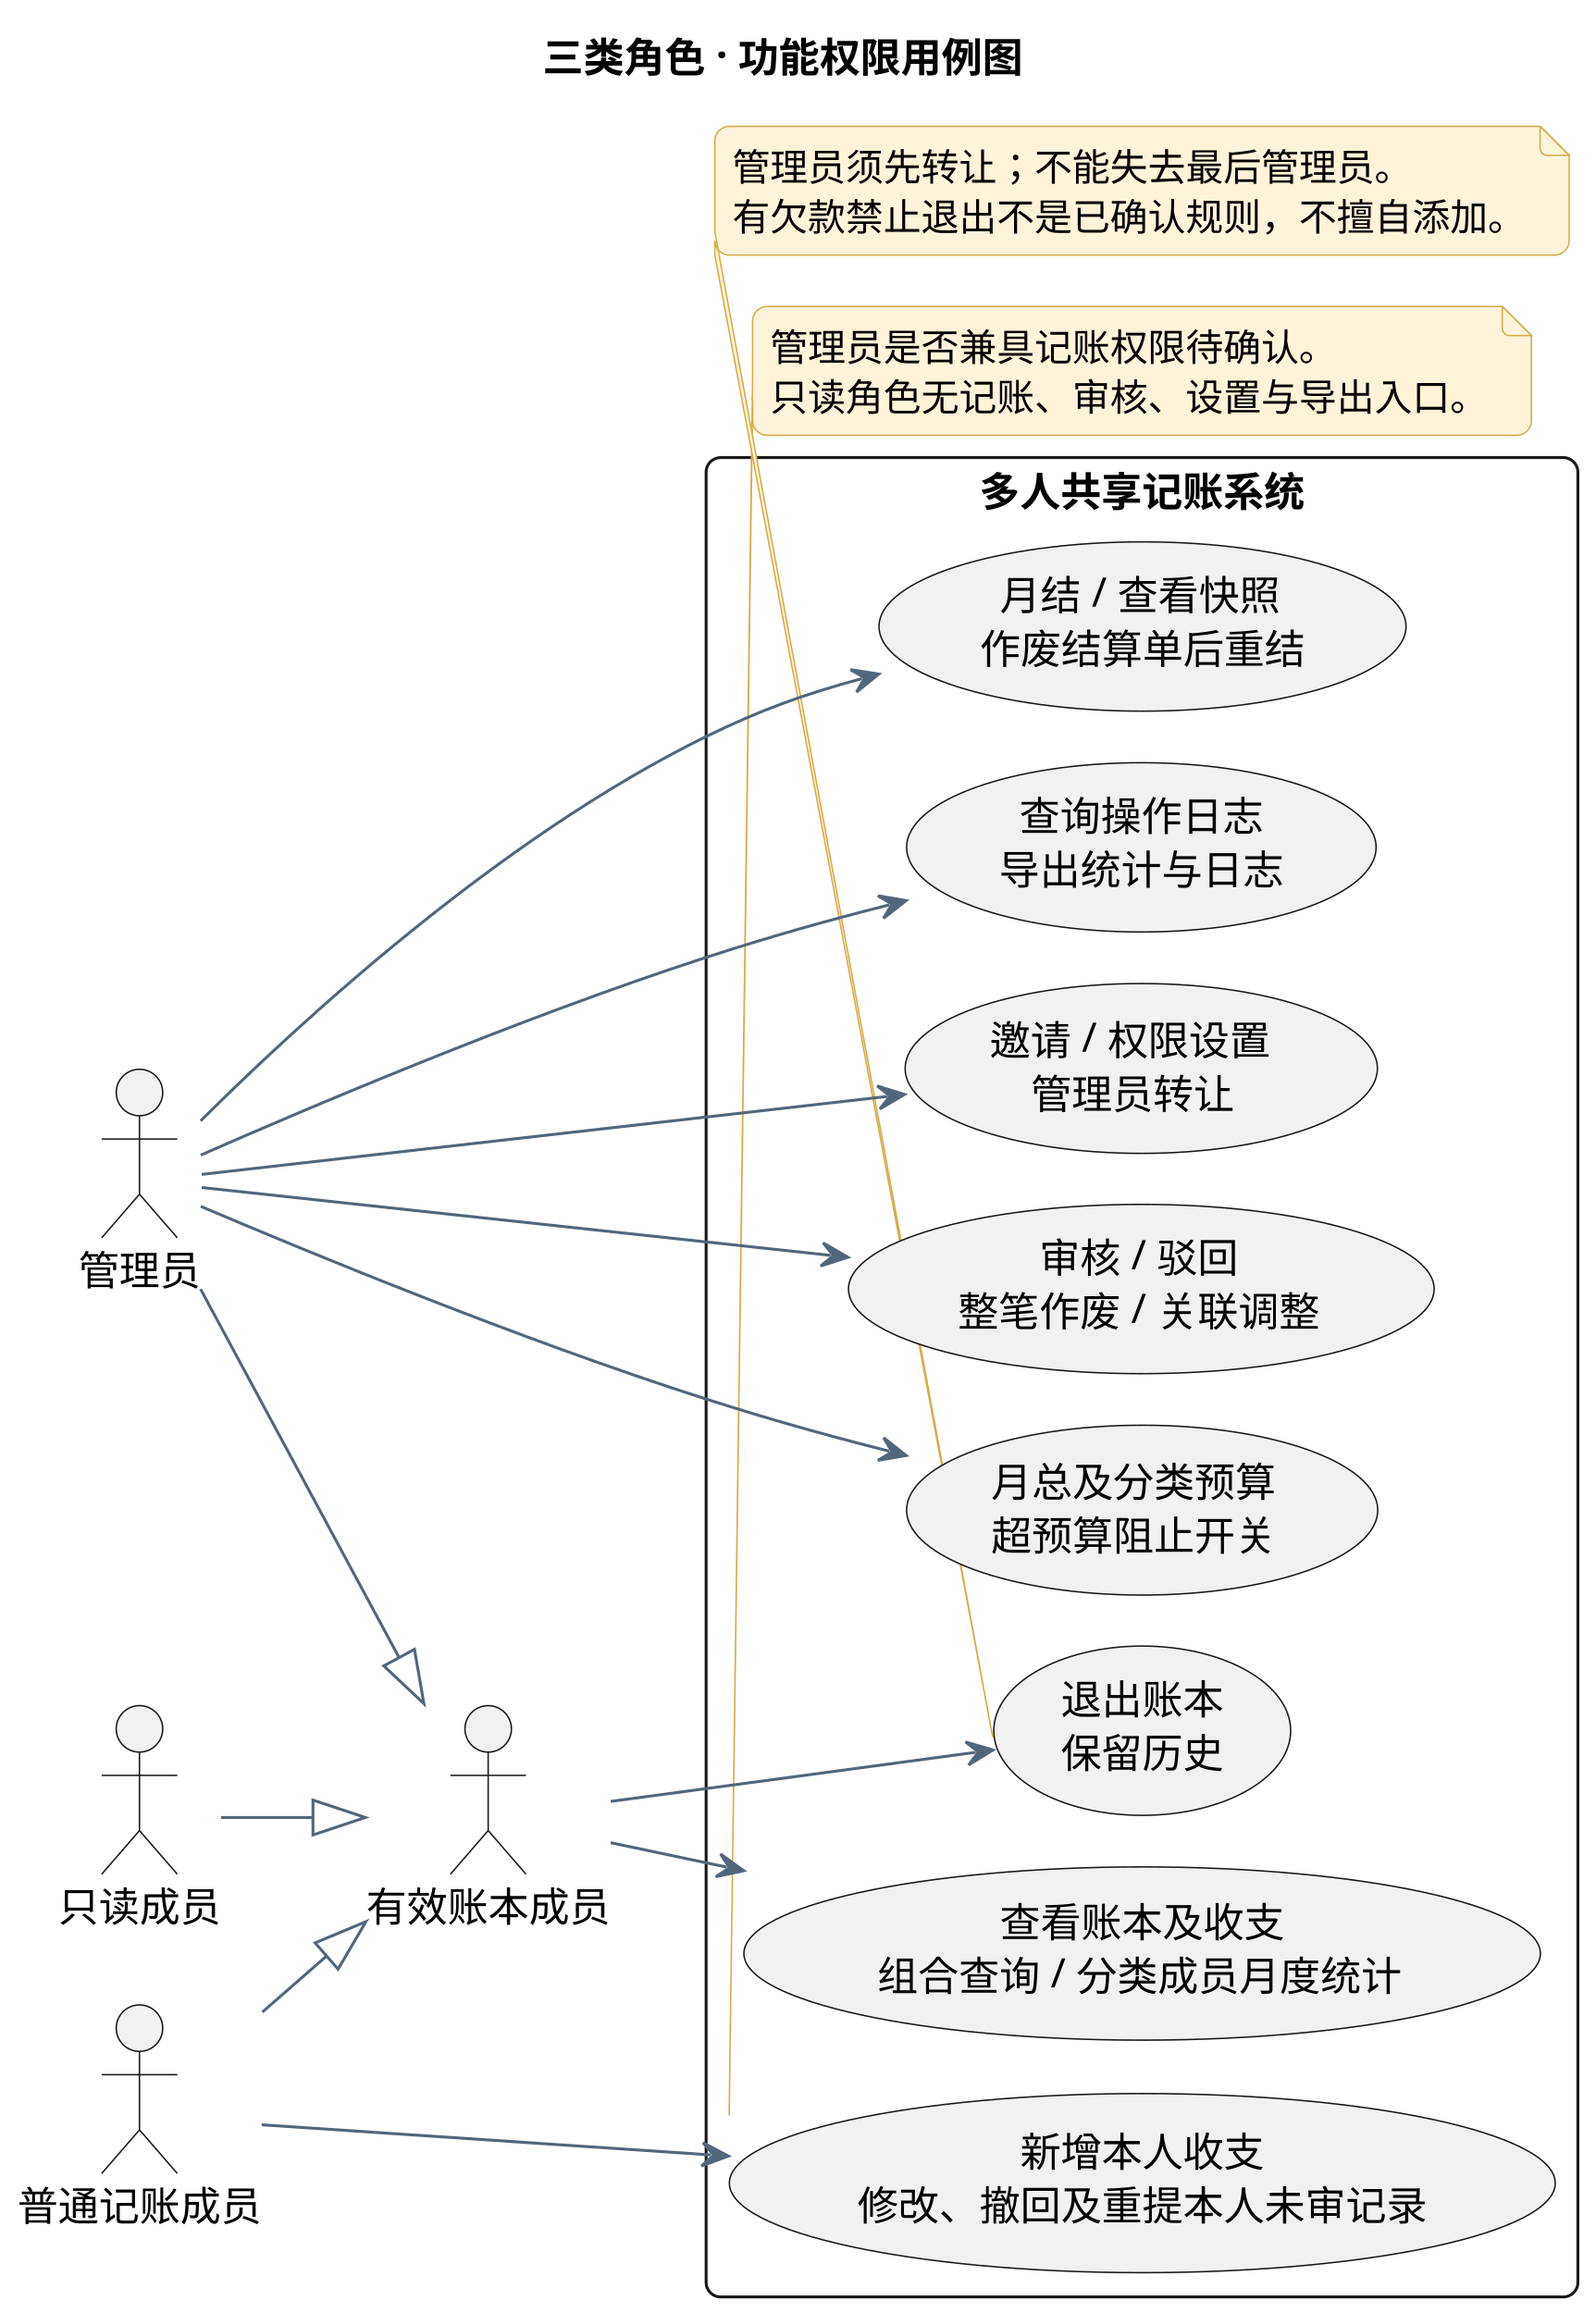
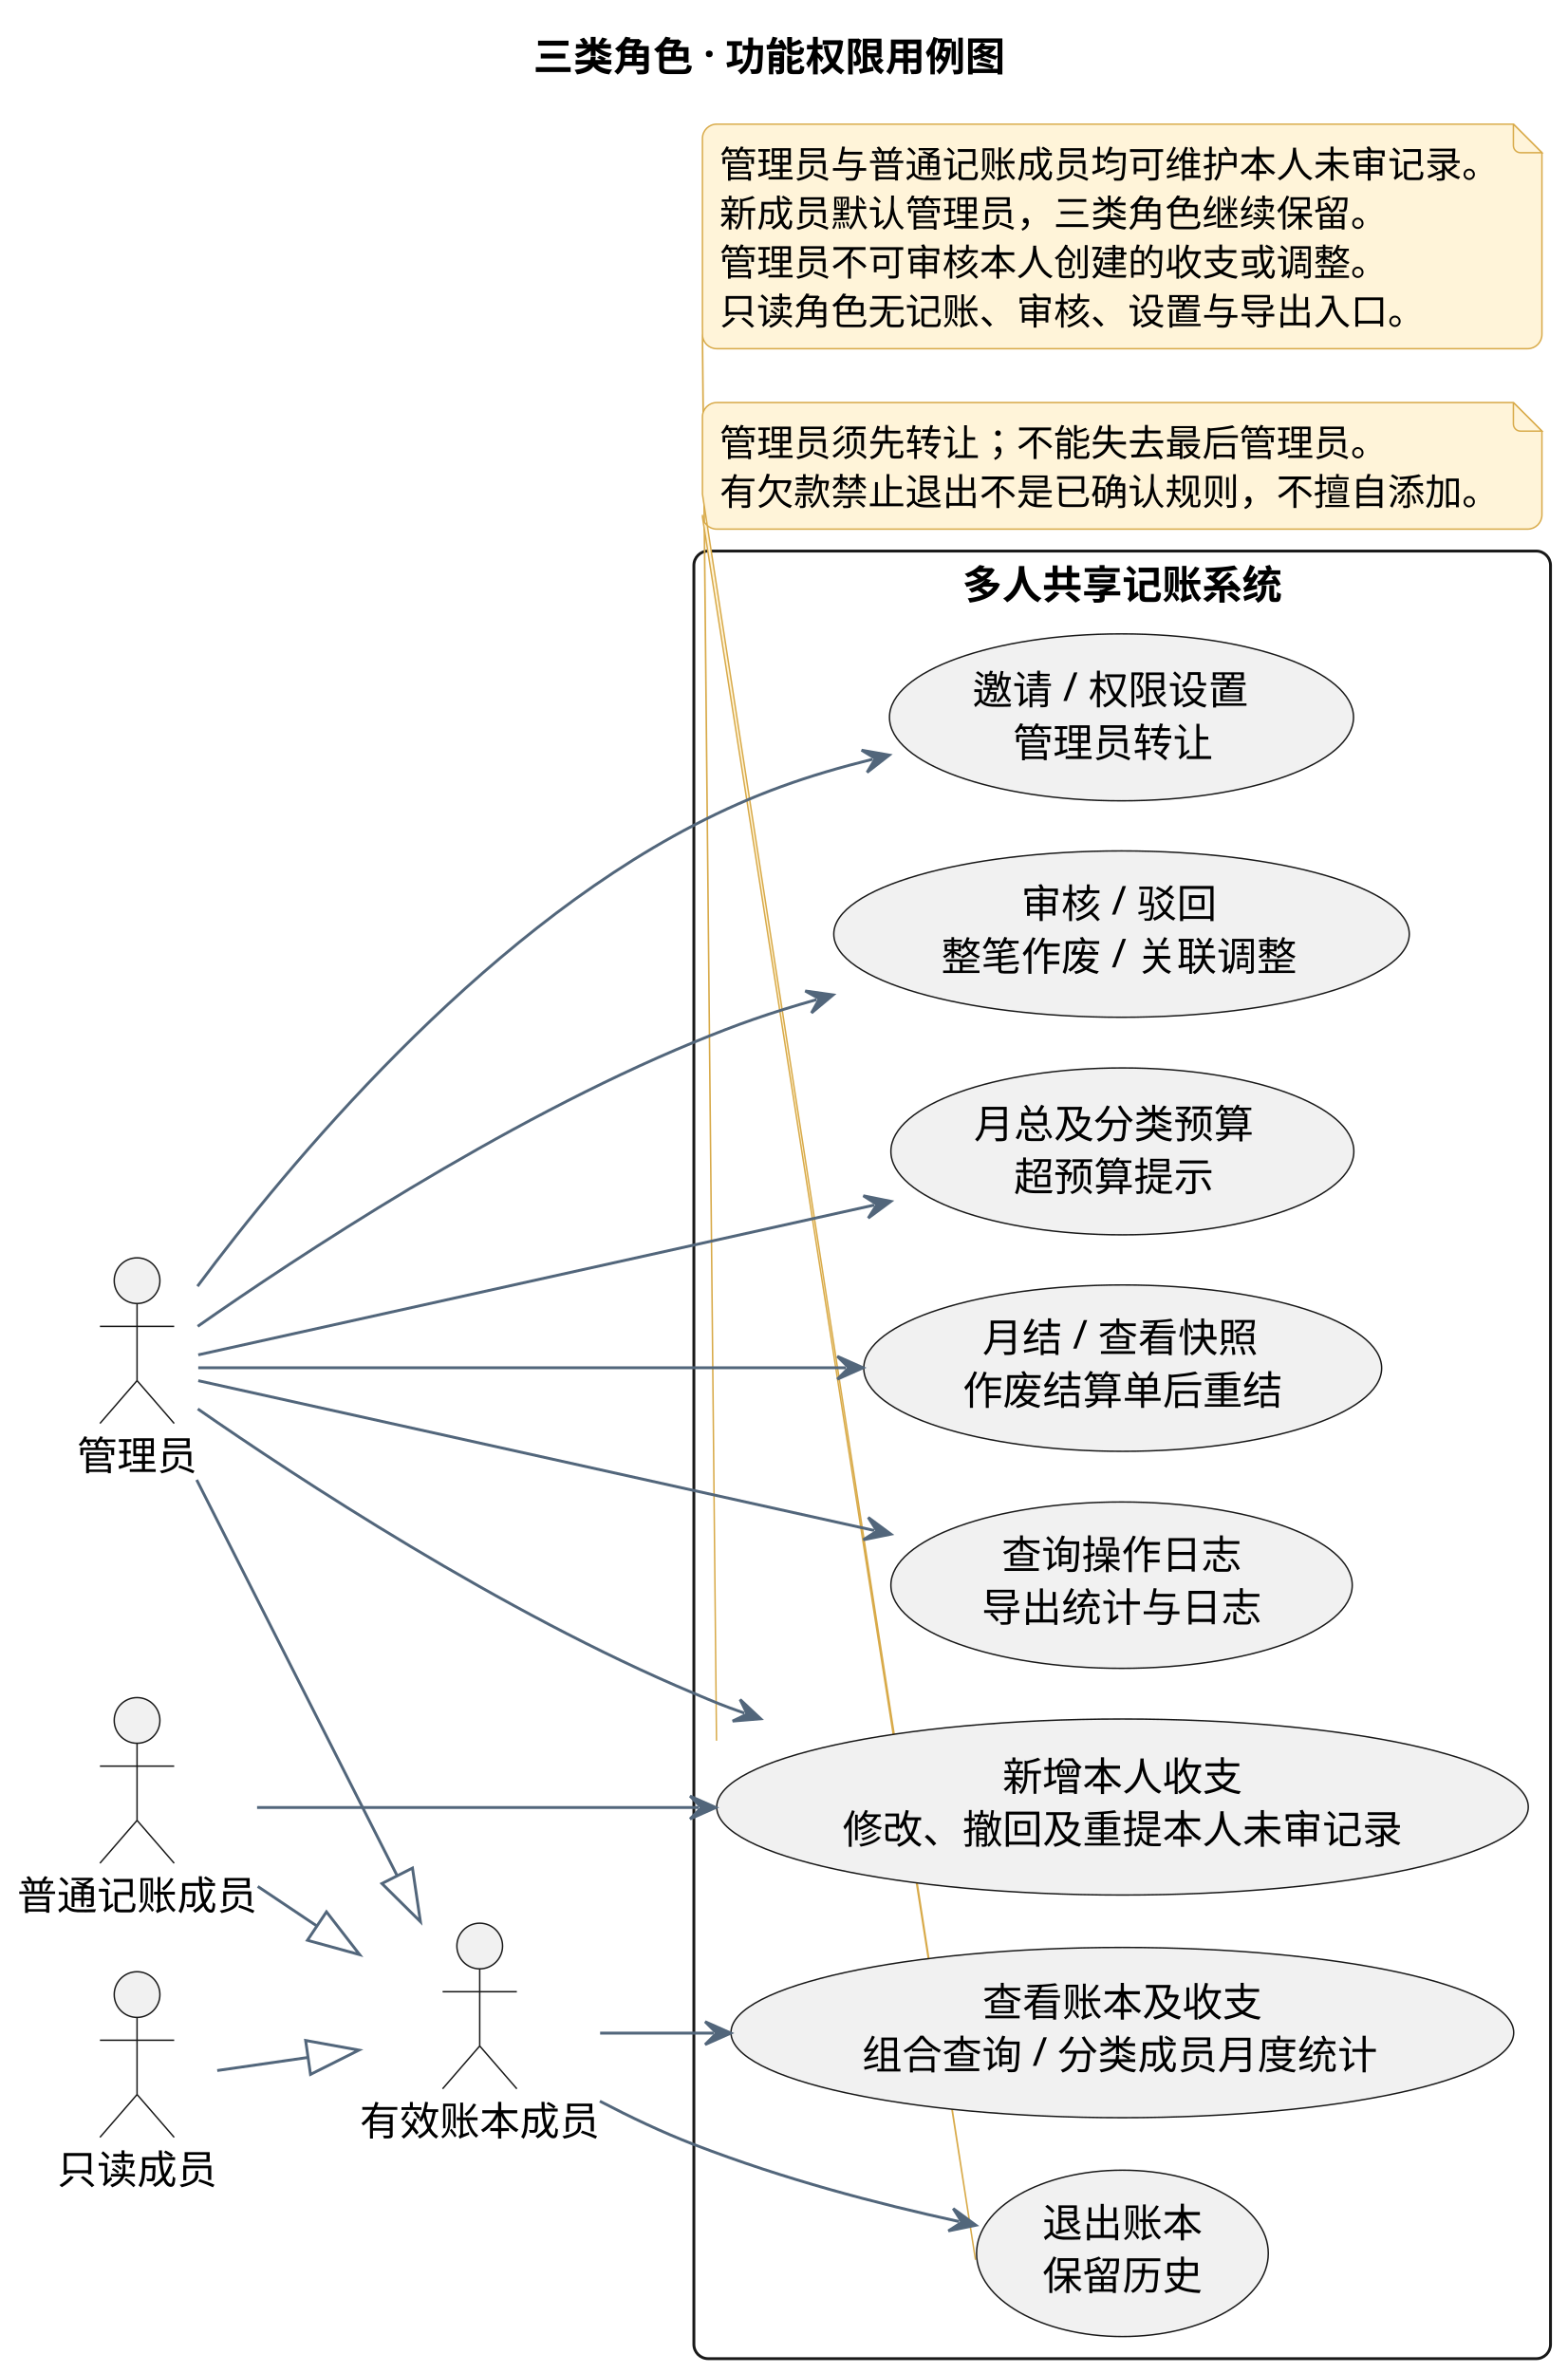
- <svg xmlns="http://www.w3.org/2000/svg" contentStyleType="text/css" height="796px" preserveAspectRatio="none" style="width:549px;height:796px;background:#FFFFFF;" version="1.1" viewBox="0 0 549 796" width="549px" zoomAndPan="magnify">
+ <svg xmlns="http://www.w3.org/2000/svg" contentStyleType="text/css" height="831px" preserveAspectRatio="none" style="width:549px;height:831px;background:#FFFFFF;" version="1.1" viewBox="0 0 549 831" width="549px" zoomAndPan="magnify">
  <defs />
  <g>
    <text fill="#000000" font-family="Microsoft YaHei" font-size="14" font-weight="bold" lengthAdjust="spacing" textLength="168.492" x="186.754" y="24.814">三类角色 · 功能权限用例图</text>
    <g id="cluster_多人共享记账系统">
-       <rect fill="none" height="633" rx="5" ry="5" style="stroke:#181818;stroke-width:1;" width="300" x="243" y="157.477" />
-       <text fill="#000000" font-family="Microsoft YaHei" font-size="14" font-weight="bold" lengthAdjust="spacing" textLength="112" x="337" y="174.291">多人共享记账系统</text>
+       <rect fill="none" height="633" rx="5" ry="5" style="stroke:#181818;stroke-width:1;" width="300" x="243" y="192.977" />
+       <text fill="#000000" font-family="Microsoft YaHei" font-size="14" font-weight="bold" lengthAdjust="spacing" textLength="112" x="337" y="209.791">多人共享记账系统</text>
    </g>
    <g id="elem_All">
-       <ellipse cx="168" cy="594.977" fill="#F1F1F1" rx="8" ry="8" style="stroke:#181818;stroke-width:0.5;" />
-       <path d="M168,602.977 L168,629.977 M155,610.977 L181,610.977 M168,629.977 L155,644.977 M168,629.977 L181,644.977 " fill="none" style="stroke:#181818;stroke-width:0.5;" />
-       <text fill="#000000" font-family="Microsoft YaHei" font-size="14" lengthAdjust="spacing" textLength="84" x="126" y="661.291">有效账本成员</text>
+       <ellipse cx="168" cy="681.477" fill="#F1F1F1" rx="8" ry="8" style="stroke:#181818;stroke-width:0.5;" />
+       <path d="M168,689.477 L168,716.477 M155,697.477 L181,697.477 M168,716.477 L155,731.477 M168,716.477 L181,731.477 " fill="none" style="stroke:#181818;stroke-width:0.5;" />
+       <text fill="#000000" font-family="Microsoft YaHei" font-size="14" lengthAdjust="spacing" textLength="84" x="126" y="747.791">有效账本成员</text>
    </g>
    <g id="elem_Admin">
-       <ellipse cx="48" cy="375.978" fill="#F1F1F1" rx="8" ry="8" style="stroke:#181818;stroke-width:0.5;" />
-       <path d="M48,383.978 L48,410.978 M35,391.978 L61,391.978 M48,410.978 L35,425.978 M48,410.978 L61,425.978 " fill="none" style="stroke:#181818;stroke-width:0.5;" />
-       <text fill="#000000" font-family="Microsoft YaHei" font-size="14" lengthAdjust="spacing" textLength="42" x="27" y="442.291">管理员</text>
+       <ellipse cx="48" cy="448.478" fill="#F1F1F1" rx="8" ry="8" style="stroke:#181818;stroke-width:0.5;" />
+       <path d="M48,456.478 L48,483.478 M35,464.478 L61,464.478 M48,483.478 L35,498.478 M48,483.478 L61,498.478 " fill="none" style="stroke:#181818;stroke-width:0.5;" />
+       <text fill="#000000" font-family="Microsoft YaHei" font-size="14" lengthAdjust="spacing" textLength="42" x="27" y="514.791">管理员</text>
    </g>
    <g id="elem_Writer">
-       <ellipse cx="48" cy="697.977" fill="#F1F1F1" rx="8" ry="8" style="stroke:#181818;stroke-width:0.5;" />
-       <path d="M48,705.977 L48,732.977 M35,713.977 L61,713.977 M48,732.977 L35,747.977 M48,732.977 L61,747.977 " fill="none" style="stroke:#181818;stroke-width:0.5;" />
-       <text fill="#000000" font-family="Microsoft YaHei" font-size="14" lengthAdjust="spacing" textLength="84" x="6" y="764.291">普通记账成员</text>
+       <ellipse cx="48" cy="602.477" fill="#F1F1F1" rx="8" ry="8" style="stroke:#181818;stroke-width:0.5;" />
+       <path d="M48,610.477 L48,637.477 M35,618.477 L61,618.477 M48,637.477 L35,652.477 M48,637.477 L61,652.477 " fill="none" style="stroke:#181818;stroke-width:0.5;" />
+       <text fill="#000000" font-family="Microsoft YaHei" font-size="14" lengthAdjust="spacing" textLength="84" x="6" y="668.791">普通记账成员</text>
    </g>
    <g id="elem_Reader">
-       <ellipse cx="48" cy="594.977" fill="#F1F1F1" rx="8" ry="8" style="stroke:#181818;stroke-width:0.5;" />
-       <path d="M48,602.977 L48,629.977 M35,610.977 L61,610.977 M48,629.977 L35,644.977 M48,629.977 L61,644.977 " fill="none" style="stroke:#181818;stroke-width:0.5;" />
-       <text fill="#000000" font-family="Microsoft YaHei" font-size="14" lengthAdjust="spacing" textLength="56" x="20" y="661.291">只读成员</text>
+       <ellipse cx="48" cy="698.477" fill="#F1F1F1" rx="8" ry="8" style="stroke:#181818;stroke-width:0.5;" />
+       <path d="M48,706.477 L48,733.477 M35,714.477 L61,714.477 M48,733.477 L35,748.477 M48,733.477 L61,748.477 " fill="none" style="stroke:#181818;stroke-width:0.5;" />
+       <text fill="#000000" font-family="Microsoft YaHei" font-size="14" lengthAdjust="spacing" textLength="56" x="20" y="764.791">只读成员</text>
    </g>
-     <g id="elem_GMN26">
-       <path d="M259,110.478 L259,129.756 L250.926,728.077 L259,137.756 L259,144.793 A5,5 0 0 0 264,149.793 L522,149.793 A5,5 0 0 0 527,144.793 L527,115.478 L517,105.478 L264,105.478 A5,5 0 0 0 259,110.478 " fill="#FFF4D9" style="stroke:#D8AA49;stroke-width:0.5;" />
-       <path d="M517,105.478 L517,112.978 A2.5,2.5 0 0 0 519.5,115.478 L527,115.478 L517,105.478 " fill="#FFF4D9" style="stroke:#D8AA49;stroke-width:0.5;" />
-       <text fill="#000000" font-family="Microsoft YaHei" font-size="13" lengthAdjust="spacing" textLength="195" x="265" y="124.233">管理员是否兼具记账权限待确认。</text>
-       <text fill="#000000" font-family="Microsoft YaHei" font-size="13" lengthAdjust="spacing" textLength="247" x="265" y="141.391">只读角色无记账、审核、设置与导出入口。</text>
+     <g id="elem_GMN27">
+       <path d="M246,48.477 L246,114.108 L250.926,609.577 L246,122.108 L246,117.108 A5,5 0 0 0 251,122.108 L535,122.108 A5,5 0 0 0 540,117.108 L540,53.477 L530,43.477 L251,43.477 A5,5 0 0 0 246,48.477 " fill="#FFF4D9" style="stroke:#D8AA49;stroke-width:0.5;" />
+       <path d="M530,43.477 L530,50.977 A2.5,2.5 0 0 0 532.5,53.477 L540,53.477 L530,43.477 " fill="#FFF4D9" style="stroke:#D8AA49;stroke-width:0.5;" />
+       <text fill="#000000" font-family="Microsoft YaHei" font-size="13" lengthAdjust="spacing" textLength="273" x="252" y="62.233">管理员与普通记账成员均可维护本人未审记录。</text>
+       <text fill="#000000" font-family="Microsoft YaHei" font-size="13" lengthAdjust="spacing" textLength="234" x="252" y="79.391">新成员默认管理员，三类角色继续保留。</text>
+       <text fill="#000000" font-family="Microsoft YaHei" font-size="13" lengthAdjust="spacing" textLength="234" x="252" y="96.548">管理员不可审核本人创建的收支或调整。</text>
+       <text fill="#000000" font-family="Microsoft YaHei" font-size="13" lengthAdjust="spacing" textLength="247" x="252" y="113.706">只读角色无记账、审核、设置与导出入口。</text>
    </g>
-     <g id="elem_GMN29">
-       <path d="M246,48.477 L246,79.793 L341.623,597.864 L246,87.793 L246,82.793 A5,5 0 0 0 251,87.793 L535,87.793 A5,5 0 0 0 540,82.793 L540,53.477 L530,43.477 L251,43.477 A5,5 0 0 0 246,48.477 " fill="#FFF4D9" style="stroke:#D8AA49;stroke-width:0.5;" />
-       <path d="M530,43.477 L530,50.977 A2.5,2.5 0 0 0 532.5,53.477 L540,53.477 L530,43.477 " fill="#FFF4D9" style="stroke:#D8AA49;stroke-width:0.5;" />
-       <text fill="#000000" font-family="Microsoft YaHei" font-size="13" lengthAdjust="spacing" textLength="234" x="252" y="62.233">管理员须先转让；不能失去最后管理员。</text>
-       <text fill="#000000" font-family="Microsoft YaHei" font-size="13" lengthAdjust="spacing" textLength="273" x="252" y="79.391">有欠款禁止退出不是已确认规则，不擅自添加。</text>
+     <g id="elem_GMN30">
+       <path d="M246,145.977 L246,173.053 L341.623,791.364 L246,181.053 L246,180.293 A5,5 0 0 0 251,185.293 L535,185.293 A5,5 0 0 0 540,180.293 L540,150.977 L530,140.977 L251,140.977 A5,5 0 0 0 246,145.977 " fill="#FFF4D9" style="stroke:#D8AA49;stroke-width:0.5;" />
+       <path d="M530,140.977 L530,148.477 A2.5,2.5 0 0 0 532.5,150.977 L540,150.977 L530,140.977 " fill="#FFF4D9" style="stroke:#D8AA49;stroke-width:0.5;" />
+       <text fill="#000000" font-family="Microsoft YaHei" font-size="13" lengthAdjust="spacing" textLength="234" x="252" y="159.733">管理员须先转让；不能失去最后管理员。</text>
+       <text fill="#000000" font-family="Microsoft YaHei" font-size="13" lengthAdjust="spacing" textLength="273" x="252" y="176.891">有欠款禁止退出不是已确认规则，不擅自添加。</text>
    </g>
    <g id="elem_Read">
-       <ellipse cx="393.054" cy="672.288" fill="#F1F1F1" rx="137.054" ry="29.811" style="stroke:#181818;stroke-width:0.5;" />
-       <text fill="#000000" font-family="Microsoft YaHei" font-size="14" lengthAdjust="spacing" textLength="98" x="344.054" y="666.624">查看账本及收支</text>
-       <text fill="#000000" font-family="Microsoft YaHei" font-size="14" lengthAdjust="spacing" textLength="182.267" x="301.92" y="685.102">组合查询 / 分类成员月度统计</text>
+       <ellipse cx="393.054" cy="711.788" fill="#F1F1F1" rx="137.054" ry="29.811" style="stroke:#181818;stroke-width:0.5;" />
+       <text fill="#000000" font-family="Microsoft YaHei" font-size="14" lengthAdjust="spacing" textLength="98" x="344.054" y="706.124">查看账本及收支</text>
+       <text fill="#000000" font-family="Microsoft YaHei" font-size="14" lengthAdjust="spacing" textLength="182.267" x="301.92" y="724.602">组合查询 / 分类成员月度统计</text>
    </g>
    <g id="elem_Write">
-       <ellipse cx="393.11" cy="751.299" fill="#F1F1F1" rx="142.11" ry="30.822" style="stroke:#181818;stroke-width:0.5;" />
-       <text fill="#000000" font-family="Microsoft YaHei" font-size="14" lengthAdjust="spacing" textLength="84" x="351.11" y="745.635">新增本人收支</text>
-       <text fill="#000000" font-family="Microsoft YaHei" font-size="14" lengthAdjust="spacing" textLength="196" x="295.11" y="764.113">修改、撤回及重提本人未审记录</text>
+       <ellipse cx="393.11" cy="632.799" fill="#F1F1F1" rx="142.11" ry="30.822" style="stroke:#181818;stroke-width:0.5;" />
+       <text fill="#000000" font-family="Microsoft YaHei" font-size="14" lengthAdjust="spacing" textLength="84" x="351.11" y="627.135">新增本人收支</text>
+       <text fill="#000000" font-family="Microsoft YaHei" font-size="14" lengthAdjust="spacing" textLength="196" x="295.11" y="645.613">修改、撤回及重提本人未审记录</text>
    </g>
    <g id="elem_Members">
-       <ellipse cx="392.756" cy="367.704" fill="#F1F1F1" rx="81.256" ry="29.227" style="stroke:#181818;stroke-width:0.5;" />
-       <text fill="#000000" font-family="Microsoft YaHei" font-size="14" lengthAdjust="spacing" textLength="98.267" x="340.623" y="363.122">邀请 / 权限设置</text>
-       <text fill="#000000" font-family="Microsoft YaHei" font-size="14" lengthAdjust="spacing" textLength="70" x="354.756" y="381.6">管理员转让</text>
+       <ellipse cx="392.756" cy="251.204" fill="#F1F1F1" rx="81.256" ry="29.227" style="stroke:#181818;stroke-width:0.5;" />
+       <text fill="#000000" font-family="Microsoft YaHei" font-size="14" lengthAdjust="spacing" textLength="98.267" x="340.623" y="246.622">邀请 / 权限设置</text>
+       <text fill="#000000" font-family="Microsoft YaHei" font-size="14" lengthAdjust="spacing" textLength="70" x="354.756" y="265.1">管理员转让</text>
    </g>
    <g id="elem_Review">
-       <ellipse cx="392.769" cy="443.609" fill="#F1F1F1" rx="100.769" ry="29.131" style="stroke:#181818;stroke-width:0.5;" />
-       <text fill="#000000" font-family="Microsoft YaHei" font-size="14" lengthAdjust="spacing" textLength="70.267" x="357.636" y="437.945">审核 / 驳回</text>
-       <text fill="#000000" font-family="Microsoft YaHei" font-size="14" lengthAdjust="spacing" textLength="126.267" x="329.636" y="456.422">整笔作废 / 关联调整</text>
+       <ellipse cx="392.769" cy="327.109" fill="#F1F1F1" rx="100.769" ry="29.131" style="stroke:#181818;stroke-width:0.5;" />
+       <text fill="#000000" font-family="Microsoft YaHei" font-size="14" lengthAdjust="spacing" textLength="70.267" x="357.636" y="321.445">审核 / 驳回</text>
+       <text fill="#000000" font-family="Microsoft YaHei" font-size="14" lengthAdjust="spacing" textLength="126.267" x="329.636" y="339.922">整笔作废 / 关联调整</text>
    </g>
    <g id="elem_Budget">
-       <ellipse cx="393.062" cy="519.703" fill="#F1F1F1" rx="81.062" ry="29.225" style="stroke:#181818;stroke-width:0.5;" />
-       <text fill="#000000" font-family="Microsoft YaHei" font-size="14" lengthAdjust="spacing" textLength="98" x="341.062" y="515.121">月总及分类预算</text>
-       <text fill="#000000" font-family="Microsoft YaHei" font-size="14" lengthAdjust="spacing" textLength="98" x="341.062" y="533.598">超预算阻止开关</text>
+       <ellipse cx="393.062" cy="403.203" fill="#F1F1F1" rx="81.062" ry="29.225" style="stroke:#181818;stroke-width:0.5;" />
+       <text fill="#000000" font-family="Microsoft YaHei" font-size="14" lengthAdjust="spacing" textLength="98" x="341.062" y="398.621">月总及分类预算</text>
+       <text fill="#000000" font-family="Microsoft YaHei" font-size="14" lengthAdjust="spacing" textLength="70" x="355.062" y="417.098">超预算提示</text>
    </g>
    <g id="elem_Settle">
-       <ellipse cx="393.181" cy="215.609" fill="#F1F1F1" rx="90.681" ry="29.131" style="stroke:#181818;stroke-width:0.5;" />
-       <text fill="#000000" font-family="Microsoft YaHei" font-size="14" lengthAdjust="spacing" textLength="98.267" x="344.048" y="209.945">月结 / 查看快照</text>
-       <text fill="#000000" font-family="Microsoft YaHei" font-size="14" lengthAdjust="spacing" textLength="112" x="337.181" y="228.422">作废结算单后重结</text>
+       <ellipse cx="393.181" cy="479.109" fill="#F1F1F1" rx="90.681" ry="29.131" style="stroke:#181818;stroke-width:0.5;" />
+       <text fill="#000000" font-family="Microsoft YaHei" font-size="14" lengthAdjust="spacing" textLength="98.267" x="344.048" y="473.445">月结 / 查看快照</text>
+       <text fill="#000000" font-family="Microsoft YaHei" font-size="14" lengthAdjust="spacing" textLength="112" x="337.181" y="491.922">作废结算单后重结</text>
    </g>
    <g id="elem_Logs">
-       <ellipse cx="392.782" cy="291.609" fill="#F1F1F1" rx="80.782" ry="29.131" style="stroke:#181818;stroke-width:0.5;" />
-       <text fill="#000000" font-family="Microsoft YaHei" font-size="14" lengthAdjust="spacing" textLength="84" x="350.782" y="285.945">查询操作日志</text>
-       <text fill="#000000" font-family="Microsoft YaHei" font-size="14" lengthAdjust="spacing" textLength="98" x="343.782" y="304.422">导出统计与日志</text>
+       <ellipse cx="392.782" cy="555.109" fill="#F1F1F1" rx="80.782" ry="29.131" style="stroke:#181818;stroke-width:0.5;" />
+       <text fill="#000000" font-family="Microsoft YaHei" font-size="14" lengthAdjust="spacing" textLength="84" x="350.782" y="549.445">查询操作日志</text>
+       <text fill="#000000" font-family="Microsoft YaHei" font-size="14" lengthAdjust="spacing" textLength="98" x="343.782" y="567.922">导出统计与日志</text>
    </g>
    <g id="elem_Exit">
-       <ellipse cx="393.083" cy="595.609" fill="#F1F1F1" rx="51.083" ry="29.131" style="stroke:#181818;stroke-width:0.5;" />
-       <text fill="#000000" font-family="Microsoft YaHei" font-size="14" lengthAdjust="spacing" textLength="56" x="365.083" y="589.945">退出账本</text>
-       <text fill="#000000" font-family="Microsoft YaHei" font-size="14" lengthAdjust="spacing" textLength="56" x="365.083" y="608.422">保留历史</text>
+       <ellipse cx="393.083" cy="789.109" fill="#F1F1F1" rx="51.083" ry="29.131" style="stroke:#181818;stroke-width:0.5;" />
+       <text fill="#000000" font-family="Microsoft YaHei" font-size="14" lengthAdjust="spacing" textLength="56" x="365.083" y="783.445">退出账本</text>
+       <text fill="#000000" font-family="Microsoft YaHei" font-size="14" lengthAdjust="spacing" textLength="56" x="365.083" y="801.922">保留历史</text>
    </g>
-     <polygon fill="none" points="145.888,586.295,142.632,567.603,132.068,573.295,145.888,586.295" style="stroke:#52667B;stroke-width:1;" />
-     <path d="M69.017,443.628 C90.387,483.289 115.569,530.025 137.35,570.449 " fill="none" style="stroke:#52667B;stroke-width:1;" />
-     <polygon fill="none" points="125.952,661.308,108.446,668.624,116.337,677.665,125.952,661.308" style="stroke:#52667B;stroke-width:1;" />
-     <path d="M90.271,692.453 C101.835,682.359 100.84,683.227 112.391,673.144 " fill="none" style="stroke:#52667B;stroke-width:1;" />
-     <polygon fill="none" points="125.703,625.477,107.703,619.477,107.703,631.477,125.703,625.477" style="stroke:#52667B;stroke-width:1;" />
-     <path d="M76.072,625.477 C90.769,625.477 91.248,625.477 107.703,625.477 " fill="none" style="stroke:#52667B;stroke-width:1;" />
-     <polygon fill="#52667B" points="255.944,643.802,247.963,638.032,251.052,642.771,246.313,645.86,255.944,643.802" style="stroke:#52667B;stroke-width:1;" />
-     <path d="M210.161,634.153 C223.627,636.991 233.536,639.079 250.073,642.565 " fill="none" style="stroke:#52667B;stroke-width:1;" />
-     <polygon fill="#52667B" points="341.703,602.244,332.25,599.48,336.748,602.911,333.317,607.408,341.703,602.244" style="stroke:#52667B;stroke-width:1;" />
-     <path d="M210.161,619.94 C247.287,614.946 296.05,608.386 335.757,603.044 " fill="none" style="stroke:#52667B;stroke-width:1;" />
-     <polygon fill="#52667B" points="250.663,742,241.951,737.407,245.674,741.666,241.416,745.389,250.663,742" style="stroke:#52667B;stroke-width:1;" />
-     <path d="M90.033,731.229 C129.864,733.9 186.655,737.708 244.677,741.599 " fill="none" style="stroke:#52667B;stroke-width:1;" />
-     <polygon fill="#52667B" points="311.26,376.658,301.866,373.7,306.292,377.223,302.769,381.649,311.26,376.658" style="stroke:#52667B;stroke-width:1;" />
-     <path d="M69.429,404.155 C115.941,398.866 225.878,386.366 305.298,377.336 " fill="none" style="stroke:#52667B;stroke-width:1;" />
-     <polygon fill="#52667B" points="291.789,432.668,283.27,427.725,286.818,432.131,282.412,435.679,291.789,432.668" style="stroke:#52667B;stroke-width:1;" />
-     <path d="M69.429,408.681 C112.263,413.302 207.98,423.627 285.823,432.024 " fill="none" style="stroke:#52667B;stroke-width:1;" />
-     <polygon fill="#52667B" points="311.854,500.904,304.117,494.81,307.008,499.672,302.146,502.563,311.854,500.904" style="stroke:#52667B;stroke-width:1;" />
-     <path d="M69.105,415.168 C104.021,430.052 178.335,460.813 243,481.478 C265.123,488.547 283.603,493.722 306.039,499.426 " fill="none" style="stroke:#52667B;stroke-width:1;" />
-     <polygon fill="#52667B" points="302.408,231.972,292.677,230.454,297.581,233.274,294.76,238.178,302.408,231.972" style="stroke:#52667B;stroke-width:1;" />
-     <path d="M69.044,385.753 C102.155,352.738 171.732,288.378 243,253.477 C261.461,244.437 276.504,238.96 296.615,233.535 " fill="none" style="stroke:#52667B;stroke-width:1;" />
-     <polygon fill="#52667B" points="311.812,309.922,302.104,308.262,306.966,311.154,304.075,316.015,311.812,309.922" style="stroke:#52667B;stroke-width:1;" />
-     <path d="M69.076,397.516 C103.95,382.175 178.202,350.504 243,329.478 C265.092,322.309 283.561,317.102 305.997,311.4 " fill="none" style="stroke:#52667B;stroke-width:1;" />
+     <polygon fill="none" points="147.232,672.944,144.452,654.175,133.747,659.596,147.232,672.944" style="stroke:#52667B;stroke-width:1;" />
+     <path d="M68.884,518.239 C90.69,561.298 117.339,613.918 139.099,656.886 " fill="none" style="stroke:#52667B;stroke-width:1;" />
+     <polygon fill="none" points="125.952,684.496,114.332,669.496,107.657,679.468,125.952,684.496" style="stroke:#52667B;stroke-width:1;" />
+     <path d="M90.271,660.608 C101.835,668.35 99.443,666.749 110.995,674.482 " fill="none" style="stroke:#52667B;stroke-width:1;" />
+     <polygon fill="none" points="125.703,717.927,107.032,714.555,108.743,726.433,125.703,717.927" style="stroke:#52667B;stroke-width:1;" />
+     <path d="M76.072,725.077 C90.769,722.96 91.432,722.864 107.887,720.494 " fill="none" style="stroke:#52667B;stroke-width:1;" />
+     <polygon fill="#52667B" points="255.944,711.977,246.944,707.977,250.944,711.977,246.944,715.977,255.944,711.977" style="stroke:#52667B;stroke-width:1;" />
+     <path d="M210.161,711.977 C223.627,711.977 233.407,711.977 249.944,711.977 " fill="none" style="stroke:#52667B;stroke-width:1;" />
+     <polygon fill="#52667B" points="341.761,779.258,333.827,773.422,336.877,778.186,332.113,781.236,341.761,779.258" style="stroke:#52667B;stroke-width:1;" />
+     <path d="M210.073,735.812 C220.583,741.297 232.022,746.753 243,750.977 C275.015,763.298 306.571,771.539 335.9,777.972 " fill="none" style="stroke:#52667B;stroke-width:1;" />
+     <polygon fill="#52667B" points="250.663,632.977,241.663,628.977,245.663,632.977,241.663,636.977,250.663,632.977" style="stroke:#52667B;stroke-width:1;" />
+     <path d="M90.033,632.977 C129.864,632.977 186.642,632.977 244.663,632.977 " fill="none" style="stroke:#52667B;stroke-width:1;" />
+     <polygon fill="#52667B" points="266.379,601.894,259.199,595.153,261.658,600.247,256.564,602.707,266.379,601.894" style="stroke:#52667B;stroke-width:1;" />
+     <path d="M69.274,493.397 C103.552,517.187 175.803,564.822 243,592.977 C250.535,596.134 252.723,597.131 260.714,599.918 " fill="none" style="stroke:#52667B;stroke-width:1;" />
+     <polygon fill="#52667B" points="311.431,264.427,301.733,262.713,306.579,265.631,303.66,270.477,311.431,264.427" style="stroke:#52667B;stroke-width:1;" />
+     <path d="M69.166,450.431 C100.913,407.848 166.835,328.481 243,288.978 C264.091,278.038 282.703,271.558 305.608,265.872 " fill="none" style="stroke:#52667B;stroke-width:1;" />
+     <polygon fill="#52667B" points="291.752,348.403,282,347.019,286.943,349.772,284.19,354.714,291.752,348.403" style="stroke:#52667B;stroke-width:1;" />
+     <path d="M69.235,464.465 C103.457,440.539 175.628,392.71 243,364.978 C258.429,358.627 269.435,354.754 285.981,350.045 " fill="none" style="stroke:#52667B;stroke-width:1;" />
+     <polygon fill="#52667B" points="311.998,420.704,302.346,418.746,307.116,421.786,304.076,426.556,311.998,420.704" style="stroke:#52667B;stroke-width:1;" />
+     <path d="M69.429,474.451 C116.085,464.113 226.701,439.604 306.14,422.002 " fill="none" style="stroke:#52667B;stroke-width:1;" />
+     <polygon fill="#52667B" points="302.248,478.978,293.248,474.978,297.248,478.978,293.248,482.978,302.248,478.978" style="stroke:#52667B;stroke-width:1;" />
+     <path d="M69.429,478.978 C114.21,478.978 217.31,478.978 296.248,478.978 " fill="none" style="stroke:#52667B;stroke-width:1;" />
+     <polygon fill="#52667B" points="311.998,537.251,304.076,531.399,307.116,536.169,302.346,539.209,311.998,537.251" style="stroke:#52667B;stroke-width:1;" />
+     <path d="M69.429,483.504 C116.085,493.842 226.701,518.351 306.14,535.953 " fill="none" style="stroke:#52667B;stroke-width:1;" />
  </g>
</svg>
